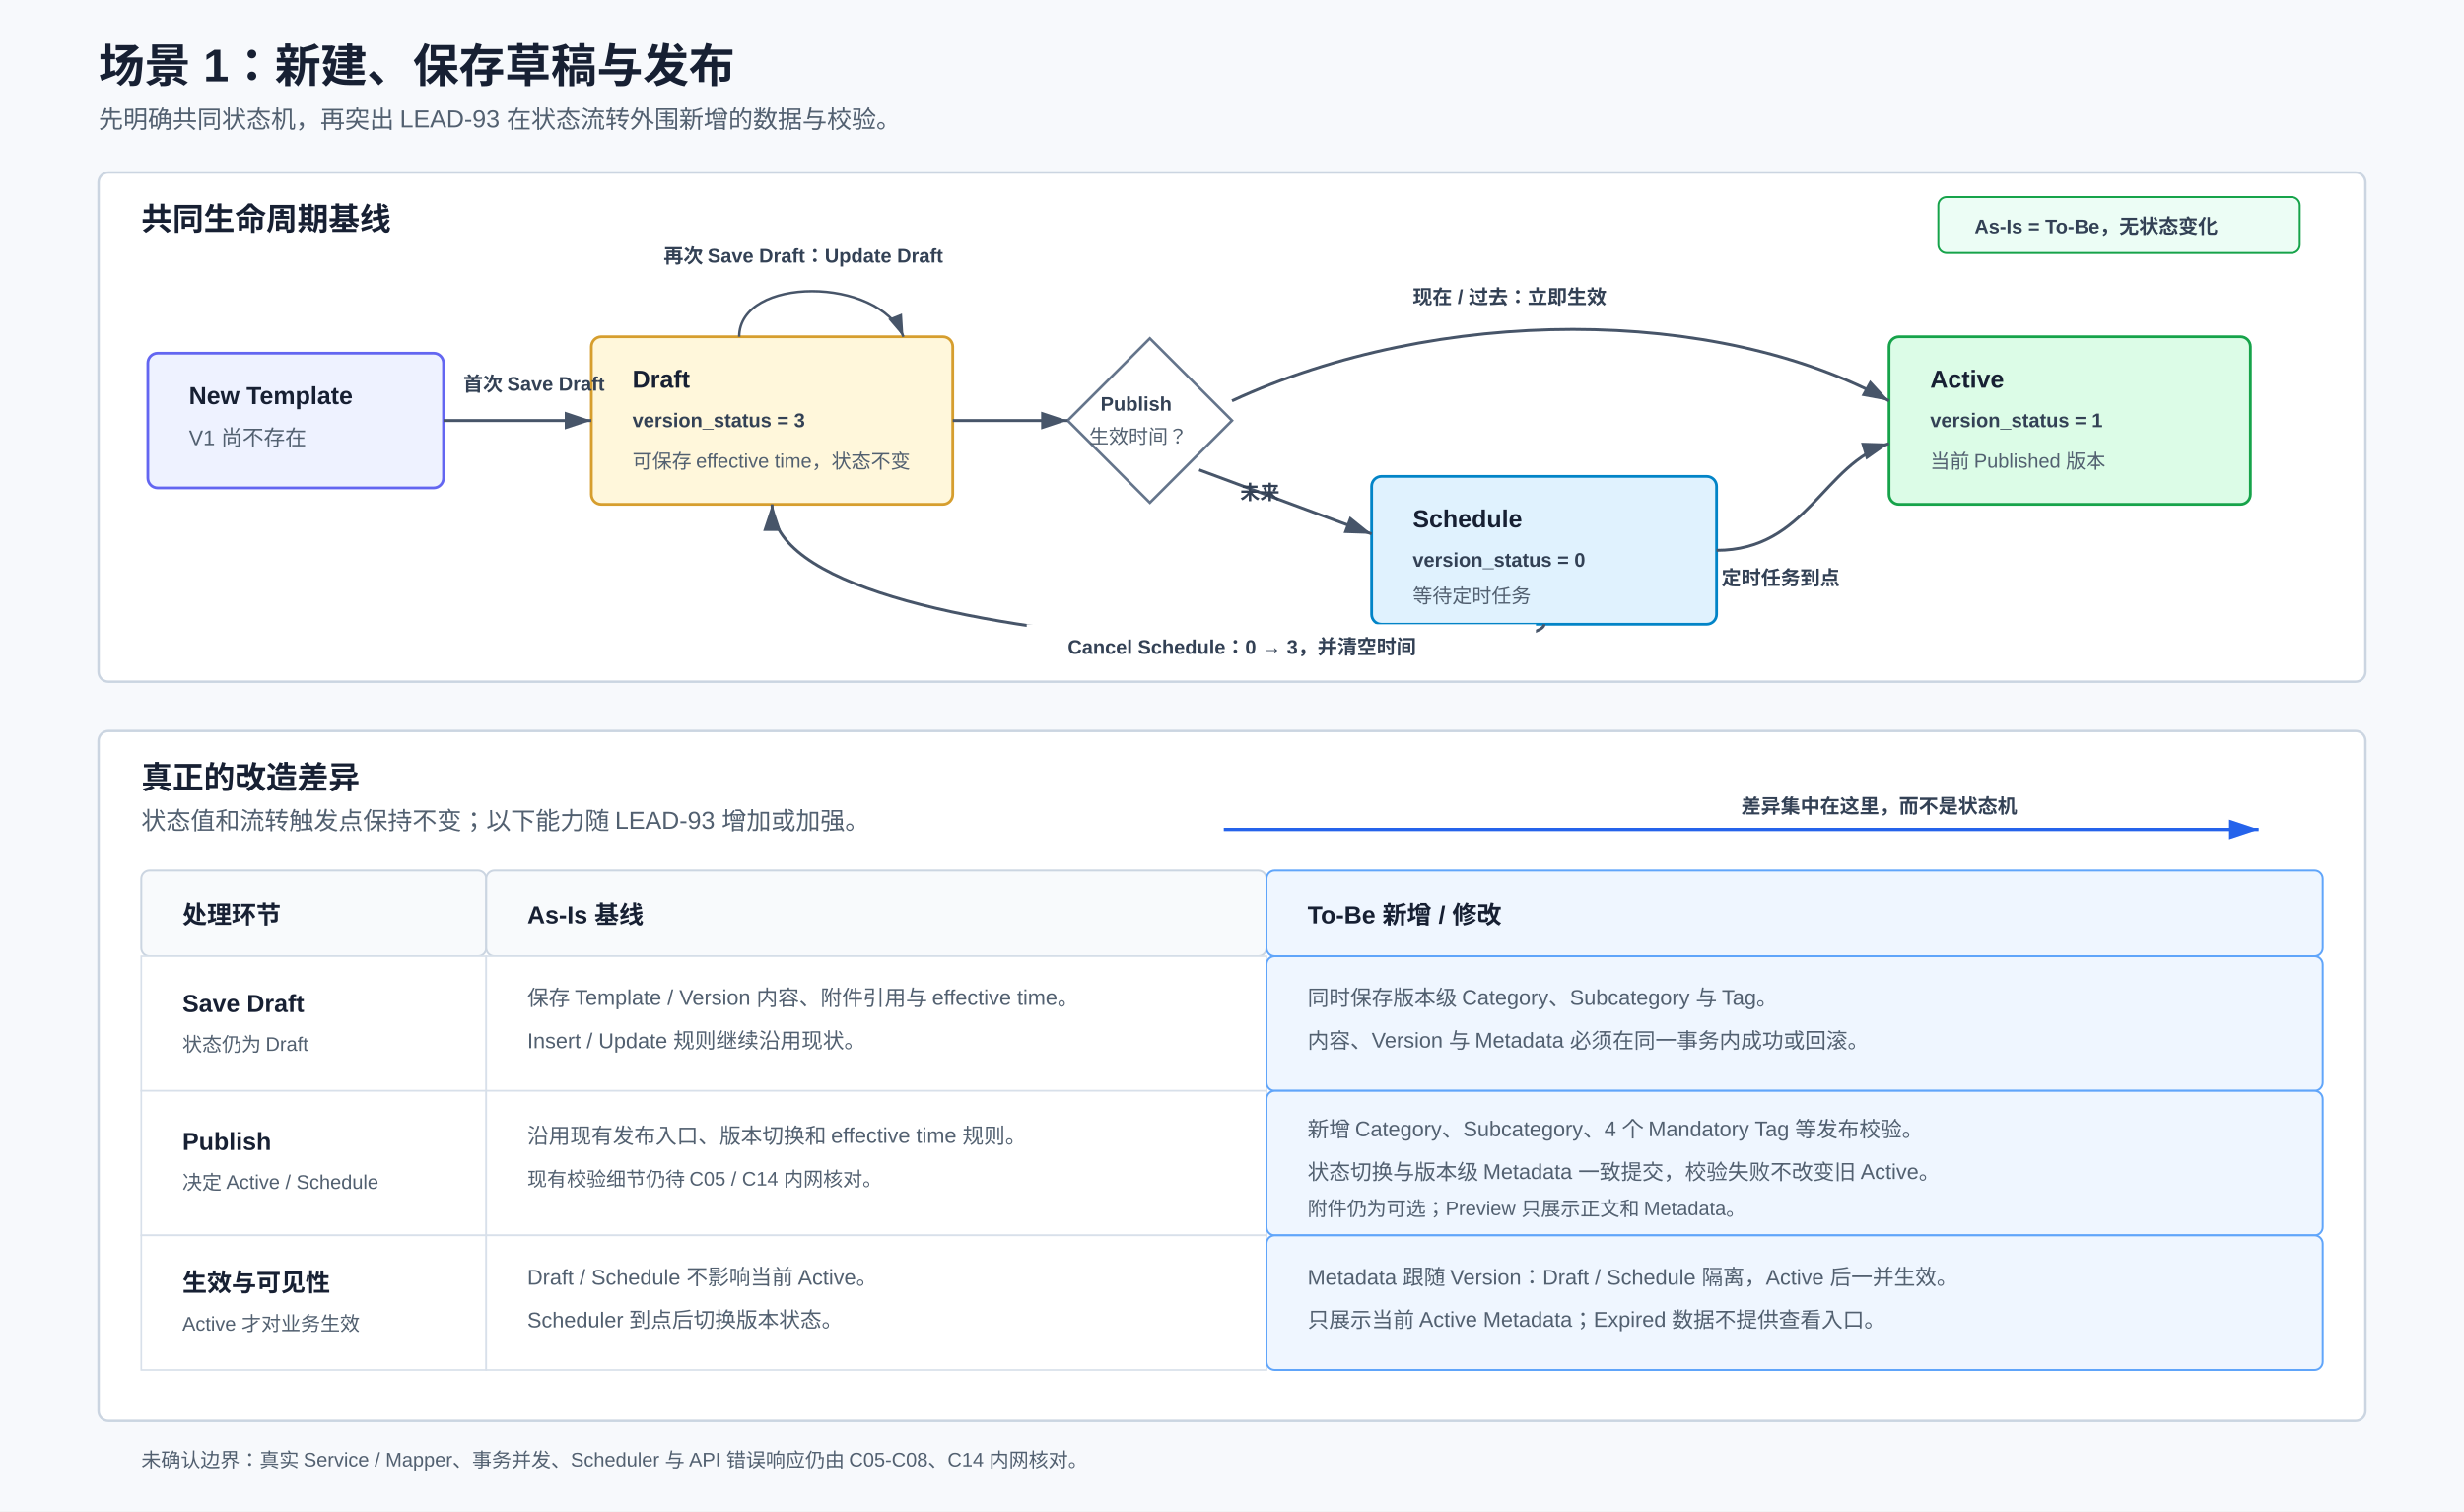
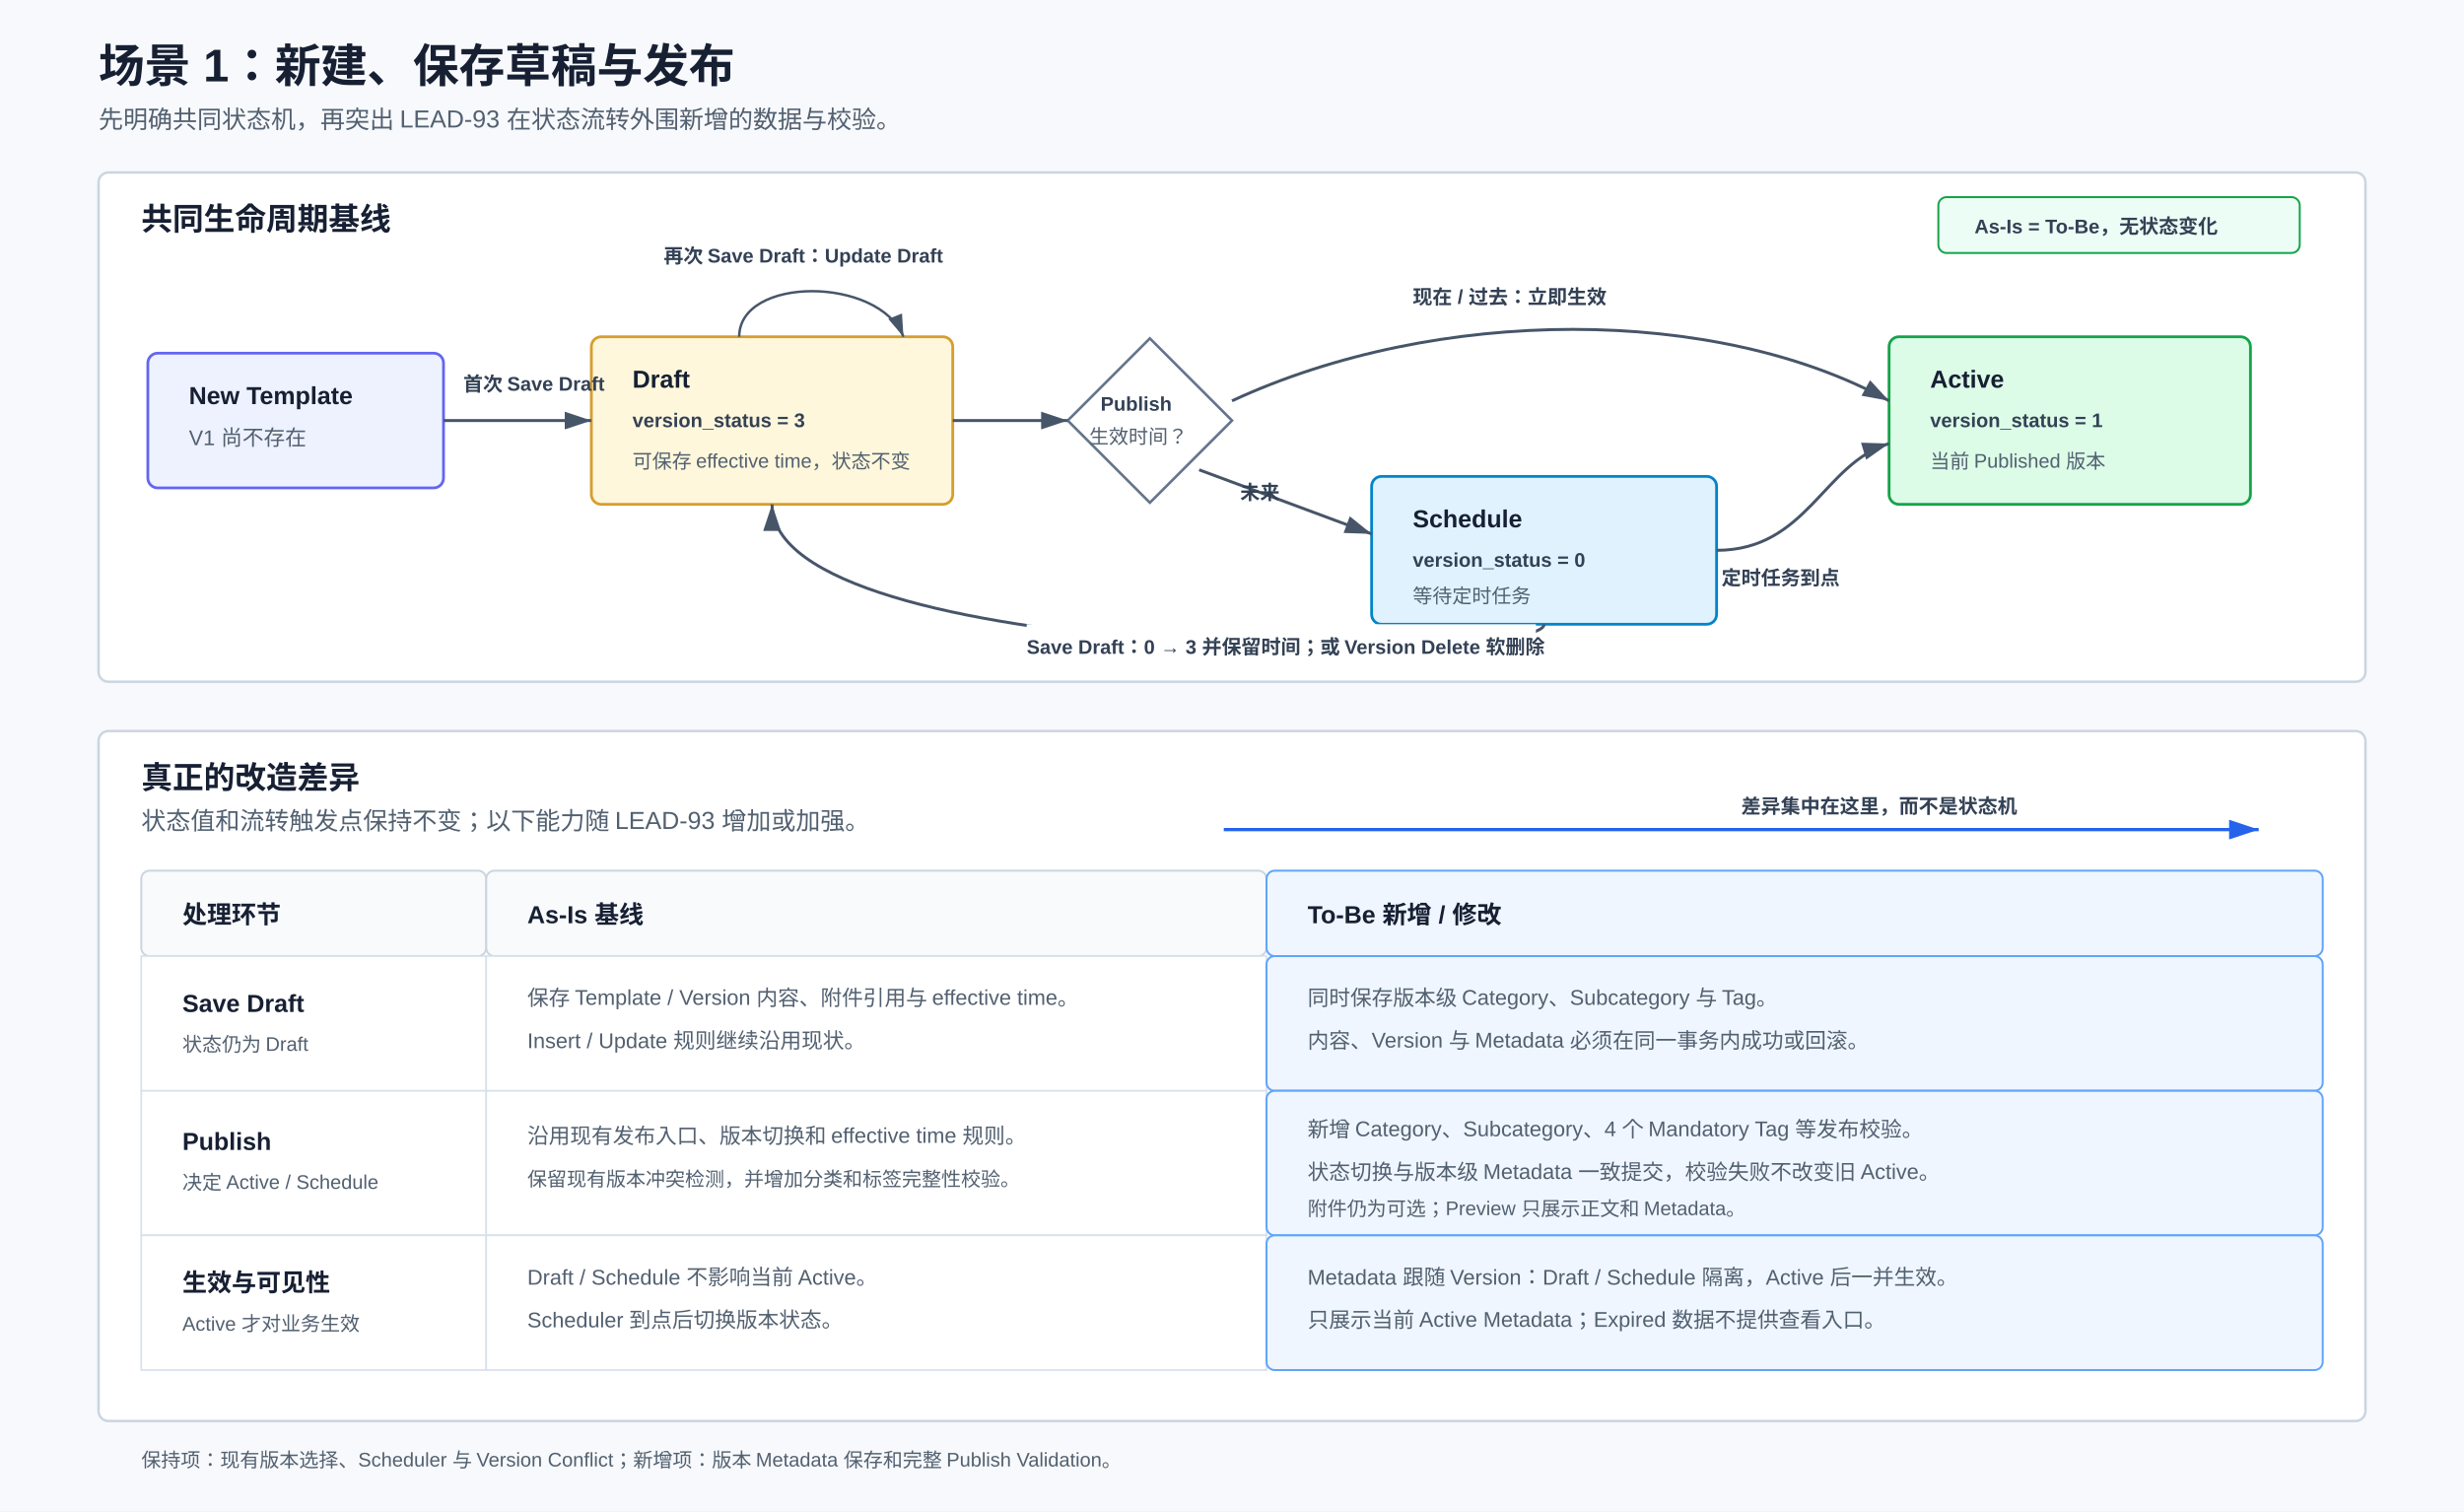
<svg xmlns="http://www.w3.org/2000/svg" width="1500" height="920" viewBox="0 0 1500 920">
  <defs>
    <marker id="arrow" markerWidth="10" markerHeight="10" refX="9" refY="3" orient="auto">
      <path d="M0 0L0 6L9 3z" fill="#475569" />
    </marker>
    <marker id="arrowBlue" markerWidth="10" markerHeight="10" refX="9" refY="3" orient="auto">
      <path d="M0 0L0 6L9 3z" fill="#2563eb" />
    </marker>
    <style>
      .title{font:700 28px Arial,"Microsoft YaHei",sans-serif;fill:#172033}.sub{font:400 15px Arial,"Microsoft YaHei",sans-serif;fill:#526070}
      .section{font:700 19px Arial,"Microsoft YaHei",sans-serif;fill:#172033}.label{font:700 15px Arial,"Microsoft YaHei",sans-serif;fill:#172033}
      .body{font:400 13px Arial,"Microsoft YaHei",sans-serif;fill:#526070}.small{font:400 12px Arial,"Microsoft YaHei",sans-serif;fill:#526070}
      .code{font:700 12px Arial,"Microsoft YaHei",sans-serif;fill:#334155}.event{font:700 12px Arial,"Microsoft YaHei",sans-serif;fill:#334155}
      .panel{fill:#fff;stroke:#cbd5e1;stroke-width:1.5;rx:6}.state{stroke-width:1.7;rx:6}.decision{fill:#fff;stroke:#64748b;stroke-width:1.6}
      .new{fill:#eef2ff;stroke:#6366f1}.draft{fill:#fff7db;stroke:#d69e2e}.schedule{fill:#e0f2fe;stroke:#0284c7}.active{fill:#dcfce7;stroke:#16a34a}
      .same{fill:#ecfdf5;stroke:#16a34a;stroke-width:1.2;rx:5}.asis{fill:#f8fafc;stroke:#cbd5e1;stroke-width:1.2;rx:5}.tobe{fill:#eff6ff;stroke:#60a5fa;stroke-width:1.2;rx:5}
      .row{fill:#fff;stroke:#d8e0ea;stroke-width:1}.line{stroke:#475569;stroke-width:1.8;fill:none;marker-end:url(#arrow)}
      .blueLine{stroke:#2563eb;stroke-width:2;fill:none;marker-end:url(#arrowBlue)}.loop{stroke:#475569;stroke-width:1.5;fill:none;marker-end:url(#arrow)}
    </style>
  </defs>
  <rect width="1500" height="920" fill="#f7f9fc" />
  <text x="60" y="50" class="title">场景 1：新建、保存草稿与发布</text>
  <text x="60" y="78" class="sub">先明确共同状态机，再突出 LEAD-93 在状态流转外围新增的数据与校验。</text>
  <rect x="60" y="105" width="1380" height="310" class="panel" />
  <text x="86" y="140" class="section">共同生命周期基线</text>
  <rect x="1180" y="120" width="220" height="34" class="same" />
  <text x="1202" y="142" class="event">As-Is = To-Be，无状态变化</text>
  <rect x="90" y="215" width="180" height="82" class="state new" />
  <text x="115" y="246" class="label">New Template</text>
  <text x="115" y="271" class="body">V1 尚不存在</text>
  <rect x="360" y="205" width="220" height="102" class="state draft" />
  <text x="385" y="236" class="label">Draft</text>
  <text x="385" y="260" class="code">version_status = 3</text>
  <text x="385" y="285" class="small">可保存 effective time，状态不变</text>
  <polygon points="650,256 700,206 750,256 700,306" class="decision" />
  <text x="670" y="250" class="event">Publish</text>
  <text x="663" y="270" class="small">生效时间？</text>
  <rect x="835" y="290" width="210" height="90" class="state schedule" />
  <text x="860" y="321" class="label">Schedule</text>
  <text x="860" y="345" class="code">version_status = 0</text>
  <text x="860" y="367" class="small">等待定时任务</text>
  <rect x="1150" y="205" width="220" height="102" class="state active" />
  <text x="1175" y="236" class="label">Active</text>
  <text x="1175" y="260" class="code">version_status = 1</text>
  <text x="1175" y="285" class="small">当前 Published 版本</text>
  <path d="M270 256L360 256" class="line" />
  <text x="282" y="238" class="event">首次 Save Draft</text>
  <path d="M450 205C450 168 535 168 550 205" class="loop" />
  <text x="404" y="160" class="event">再次 Save Draft：Update Draft</text>
  <path d="M580 256L650 256" class="line" />
  <path d="M750 244C875 186 1045 186 1150 244" class="line" />
  <text x="860" y="185" class="event">现在 / 过去：立即生效</text>
  <path d="M730 286L835 325" class="line" />
  <text x="755" y="304" class="event">未来</text>
  <path d="M1045 335C1100 335 1110 282 1150 270" class="line" />
  <text x="1048" y="356" class="event">定时任务到点</text>
  <path d="M940 380C940 405 470 405 470 307" class="line" />
  <rect x="625" y="380" width="310" height="24" fill="#fff" />
-   <text x="650" y="398" class="event">Cancel Schedule：0 → 3，并清空时间</text>
+   <text x="625" y="398" class="event">Save Draft：0 → 3 并保留时间；或 Version Delete 软删除</text>
  <rect x="60" y="445" width="1380" height="420" class="panel" />
  <text x="86" y="480" class="section">真正的改造差异</text>
  <text x="86" y="505" class="sub">状态值和流转触发点保持不变；以下能力随 LEAD-93 增加或加强。</text>
  <rect x="86" y="530" width="210" height="52" class="asis" />
  <text x="111" y="562" class="label">处理环节</text>
  <rect x="296" y="530" width="475" height="52" class="asis" />
  <text x="321" y="562" class="label">As-Is 基线</text>
  <rect x="771" y="530" width="643" height="52" class="tobe" />
  <text x="796" y="562" class="label">To-Be 新增 / 修改</text>
  <rect x="86" y="582" width="210" height="82" class="row" />
  <text x="111" y="616" class="label">Save Draft</text>
  <text x="111" y="640" class="small">状态仍为 Draft</text>
  <rect x="296" y="582" width="475" height="82" class="row" />
  <text x="321" y="612" class="body">保存 Template / Version 内容、附件引用与 effective time。</text>
  <text x="321" y="638" class="body">Insert / Update 规则继续沿用现状。</text>
  <rect x="771" y="582" width="643" height="82" class="tobe" />
  <text x="796" y="612" class="body">同时保存版本级 Category、Subcategory 与 Tag。</text>
  <text x="796" y="638" class="body">内容、Version 与 Metadata 必须在同一事务内成功或回滚。</text>
  <rect x="86" y="664" width="210" height="88" class="row" />
  <text x="111" y="700" class="label">Publish</text>
  <text x="111" y="724" class="small">决定 Active / Schedule</text>
  <rect x="296" y="664" width="475" height="88" class="row" />
  <text x="321" y="696" class="body">沿用现有发布入口、版本切换和 effective time 规则。</text>
-   <text x="321" y="722" class="small">现有校验细节仍待 C05 / C14 内网核对。</text>
+   <text x="321" y="722" class="small">保留现有版本冲突检测，并增加分类和标签完整性校验。</text>
  <rect x="771" y="664" width="643" height="88" class="tobe" />
  <text x="796" y="692" class="body">新增 Category、Subcategory、4 个 Mandatory Tag 等发布校验。</text>
  <text x="796" y="718" class="body">状态切换与版本级 Metadata 一致提交，校验失败不改变旧 Active。</text>
  <text x="796" y="740" class="small">附件仍为可选；Preview 只展示正文和 Metadata。</text>
  <rect x="86" y="752" width="210" height="82" class="row" />
  <text x="111" y="786" class="label">生效与可见性</text>
  <text x="111" y="810" class="small">Active 才对业务生效</text>
  <rect x="296" y="752" width="475" height="82" class="row" />
  <text x="321" y="782" class="body">Draft / Schedule 不影响当前 Active。</text>
  <text x="321" y="808" class="body">Scheduler 到点后切换版本状态。</text>
  <rect x="771" y="752" width="643" height="82" class="tobe" />
  <text x="796" y="782" class="body">Metadata 跟随 Version：Draft / Schedule 隔离，Active 后一并生效。</text>
  <text x="796" y="808" class="body">只展示当前 Active Metadata；Expired 数据不提供查看入口。</text>
  <path d="M745 505L1375 505" class="blueLine" />
  <text x="1060" y="495" class="event">差异集中在这里，而不是状态机</text>
-   <text x="86" y="893" class="small">未确认边界：真实 Service / Mapper、事务并发、Scheduler 与 API 错误响应仍由 C05-C08、C14 内网核对。</text>
+   <text x="86" y="893" class="small">保持项：现有版本选择、Scheduler 与 Version Conflict；新增项：版本 Metadata 保存和完整 Publish Validation。</text>
</svg>
